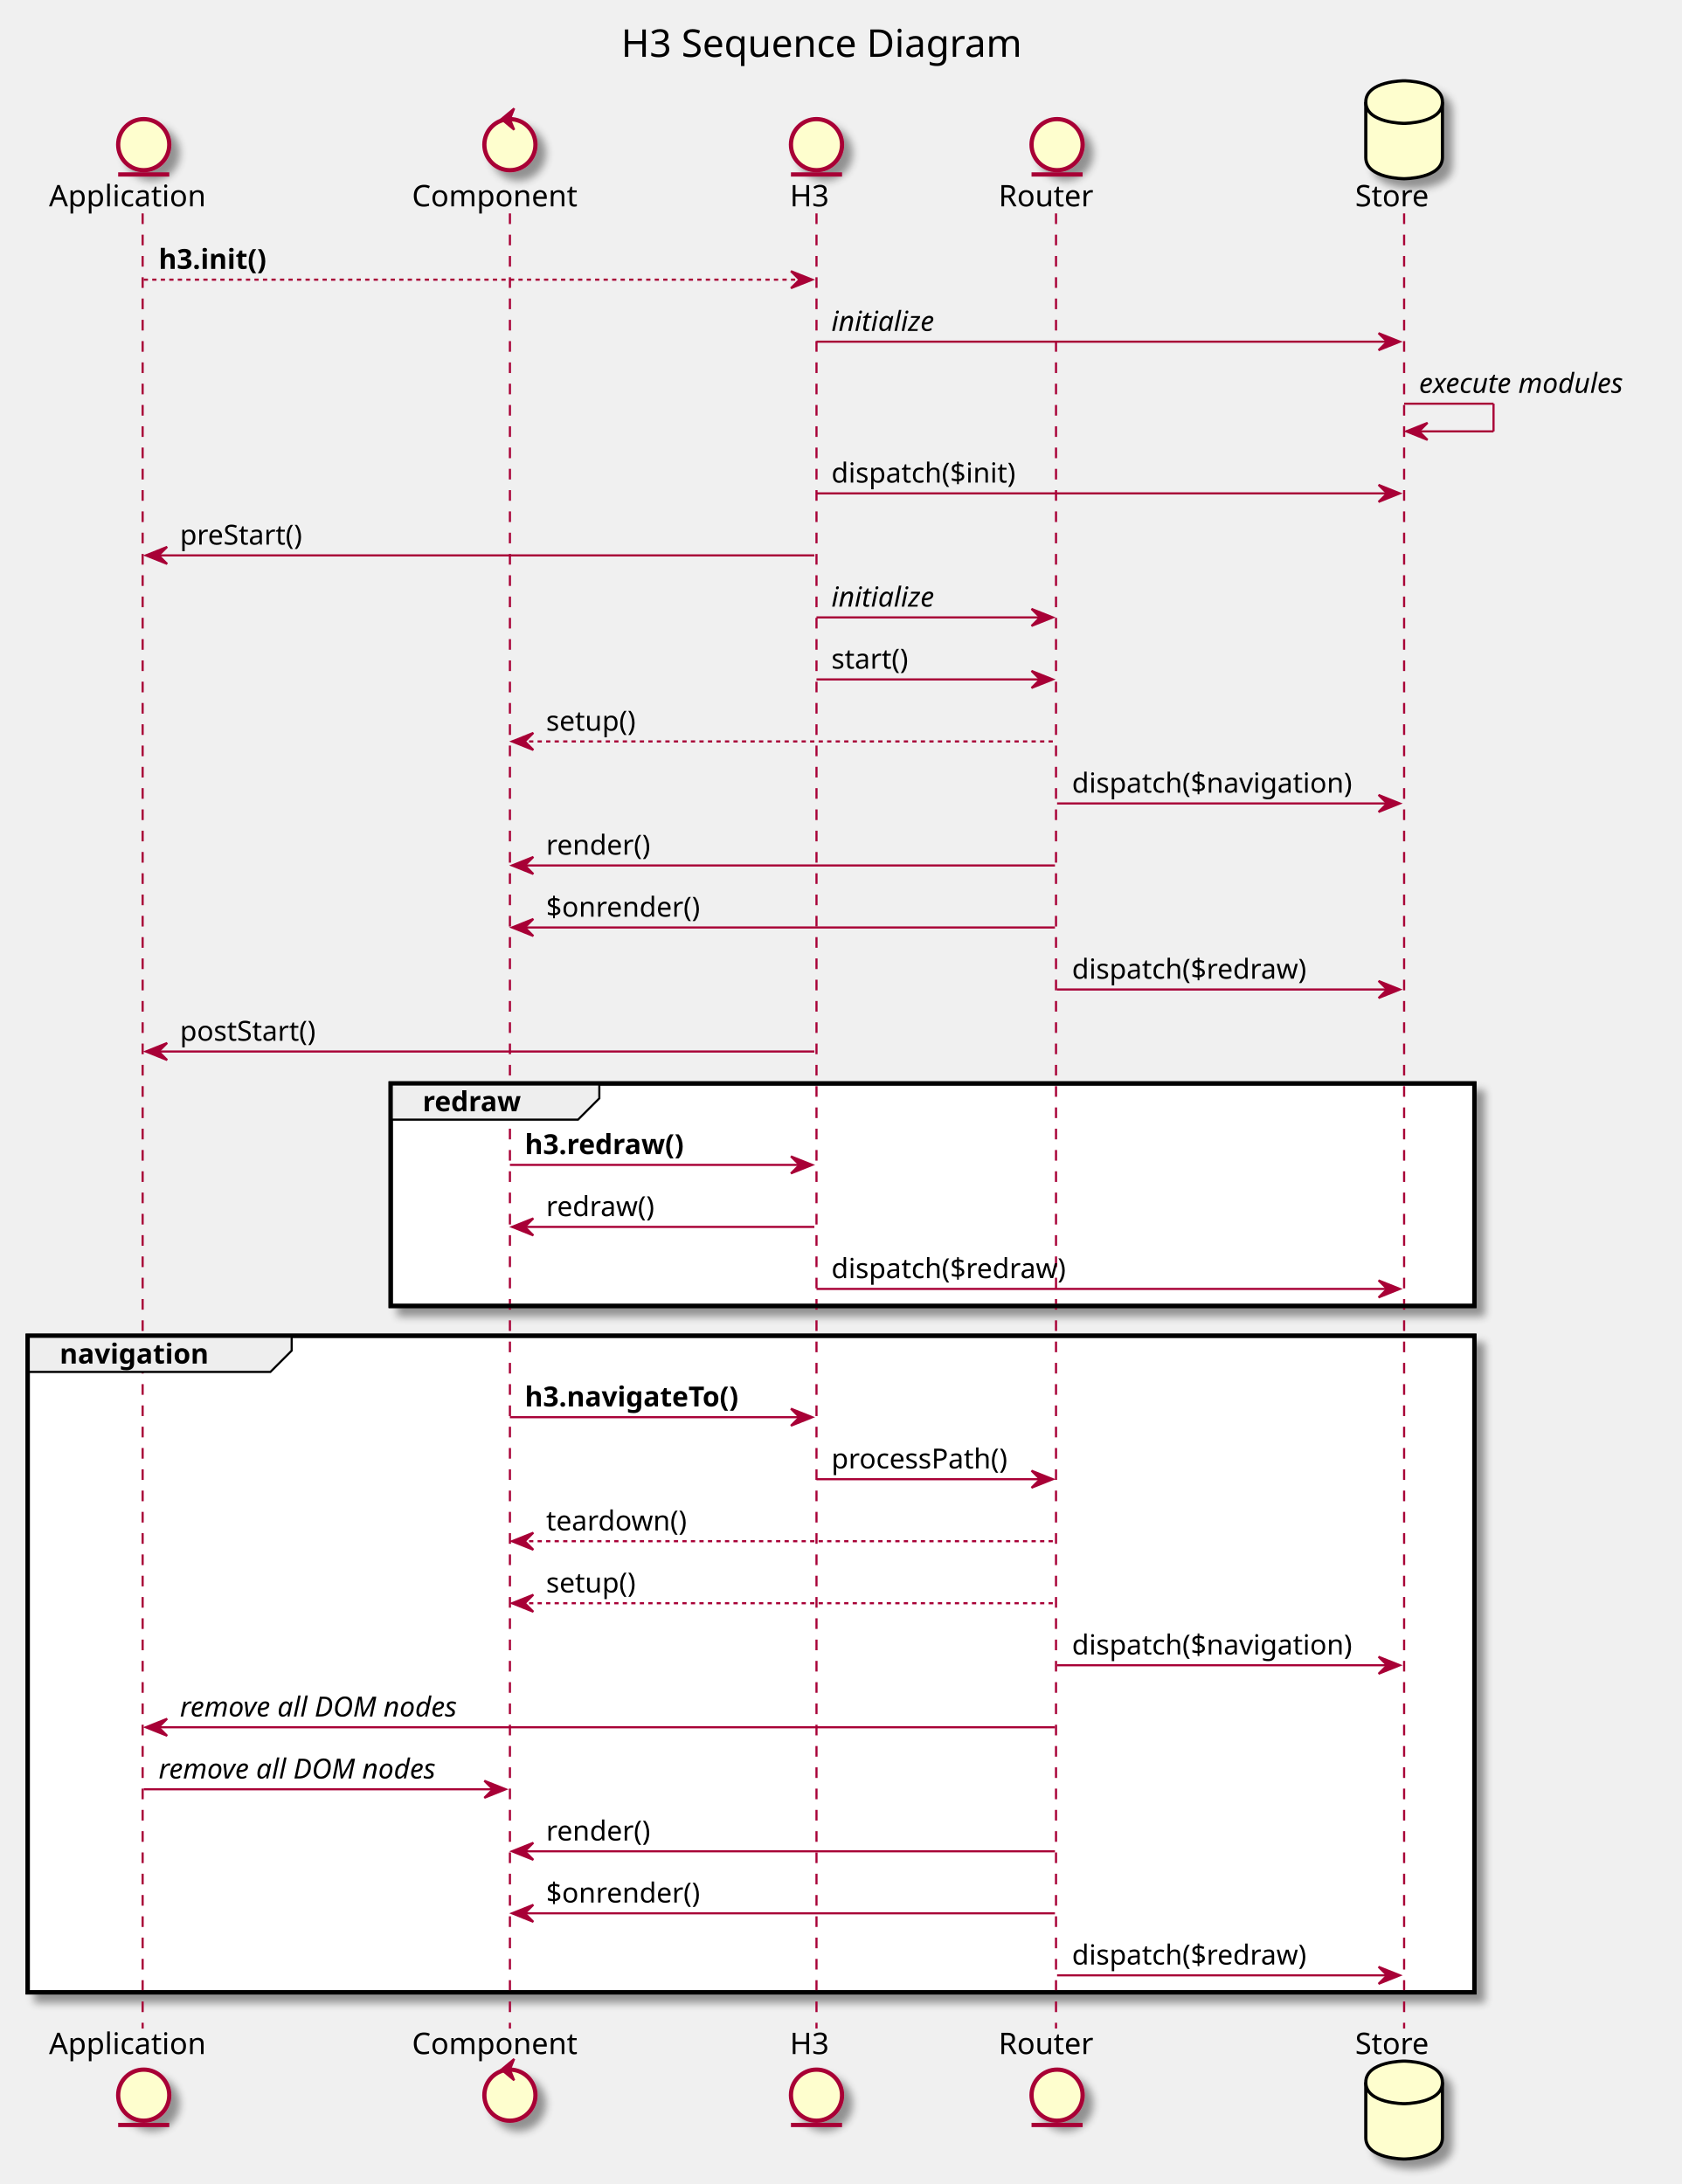
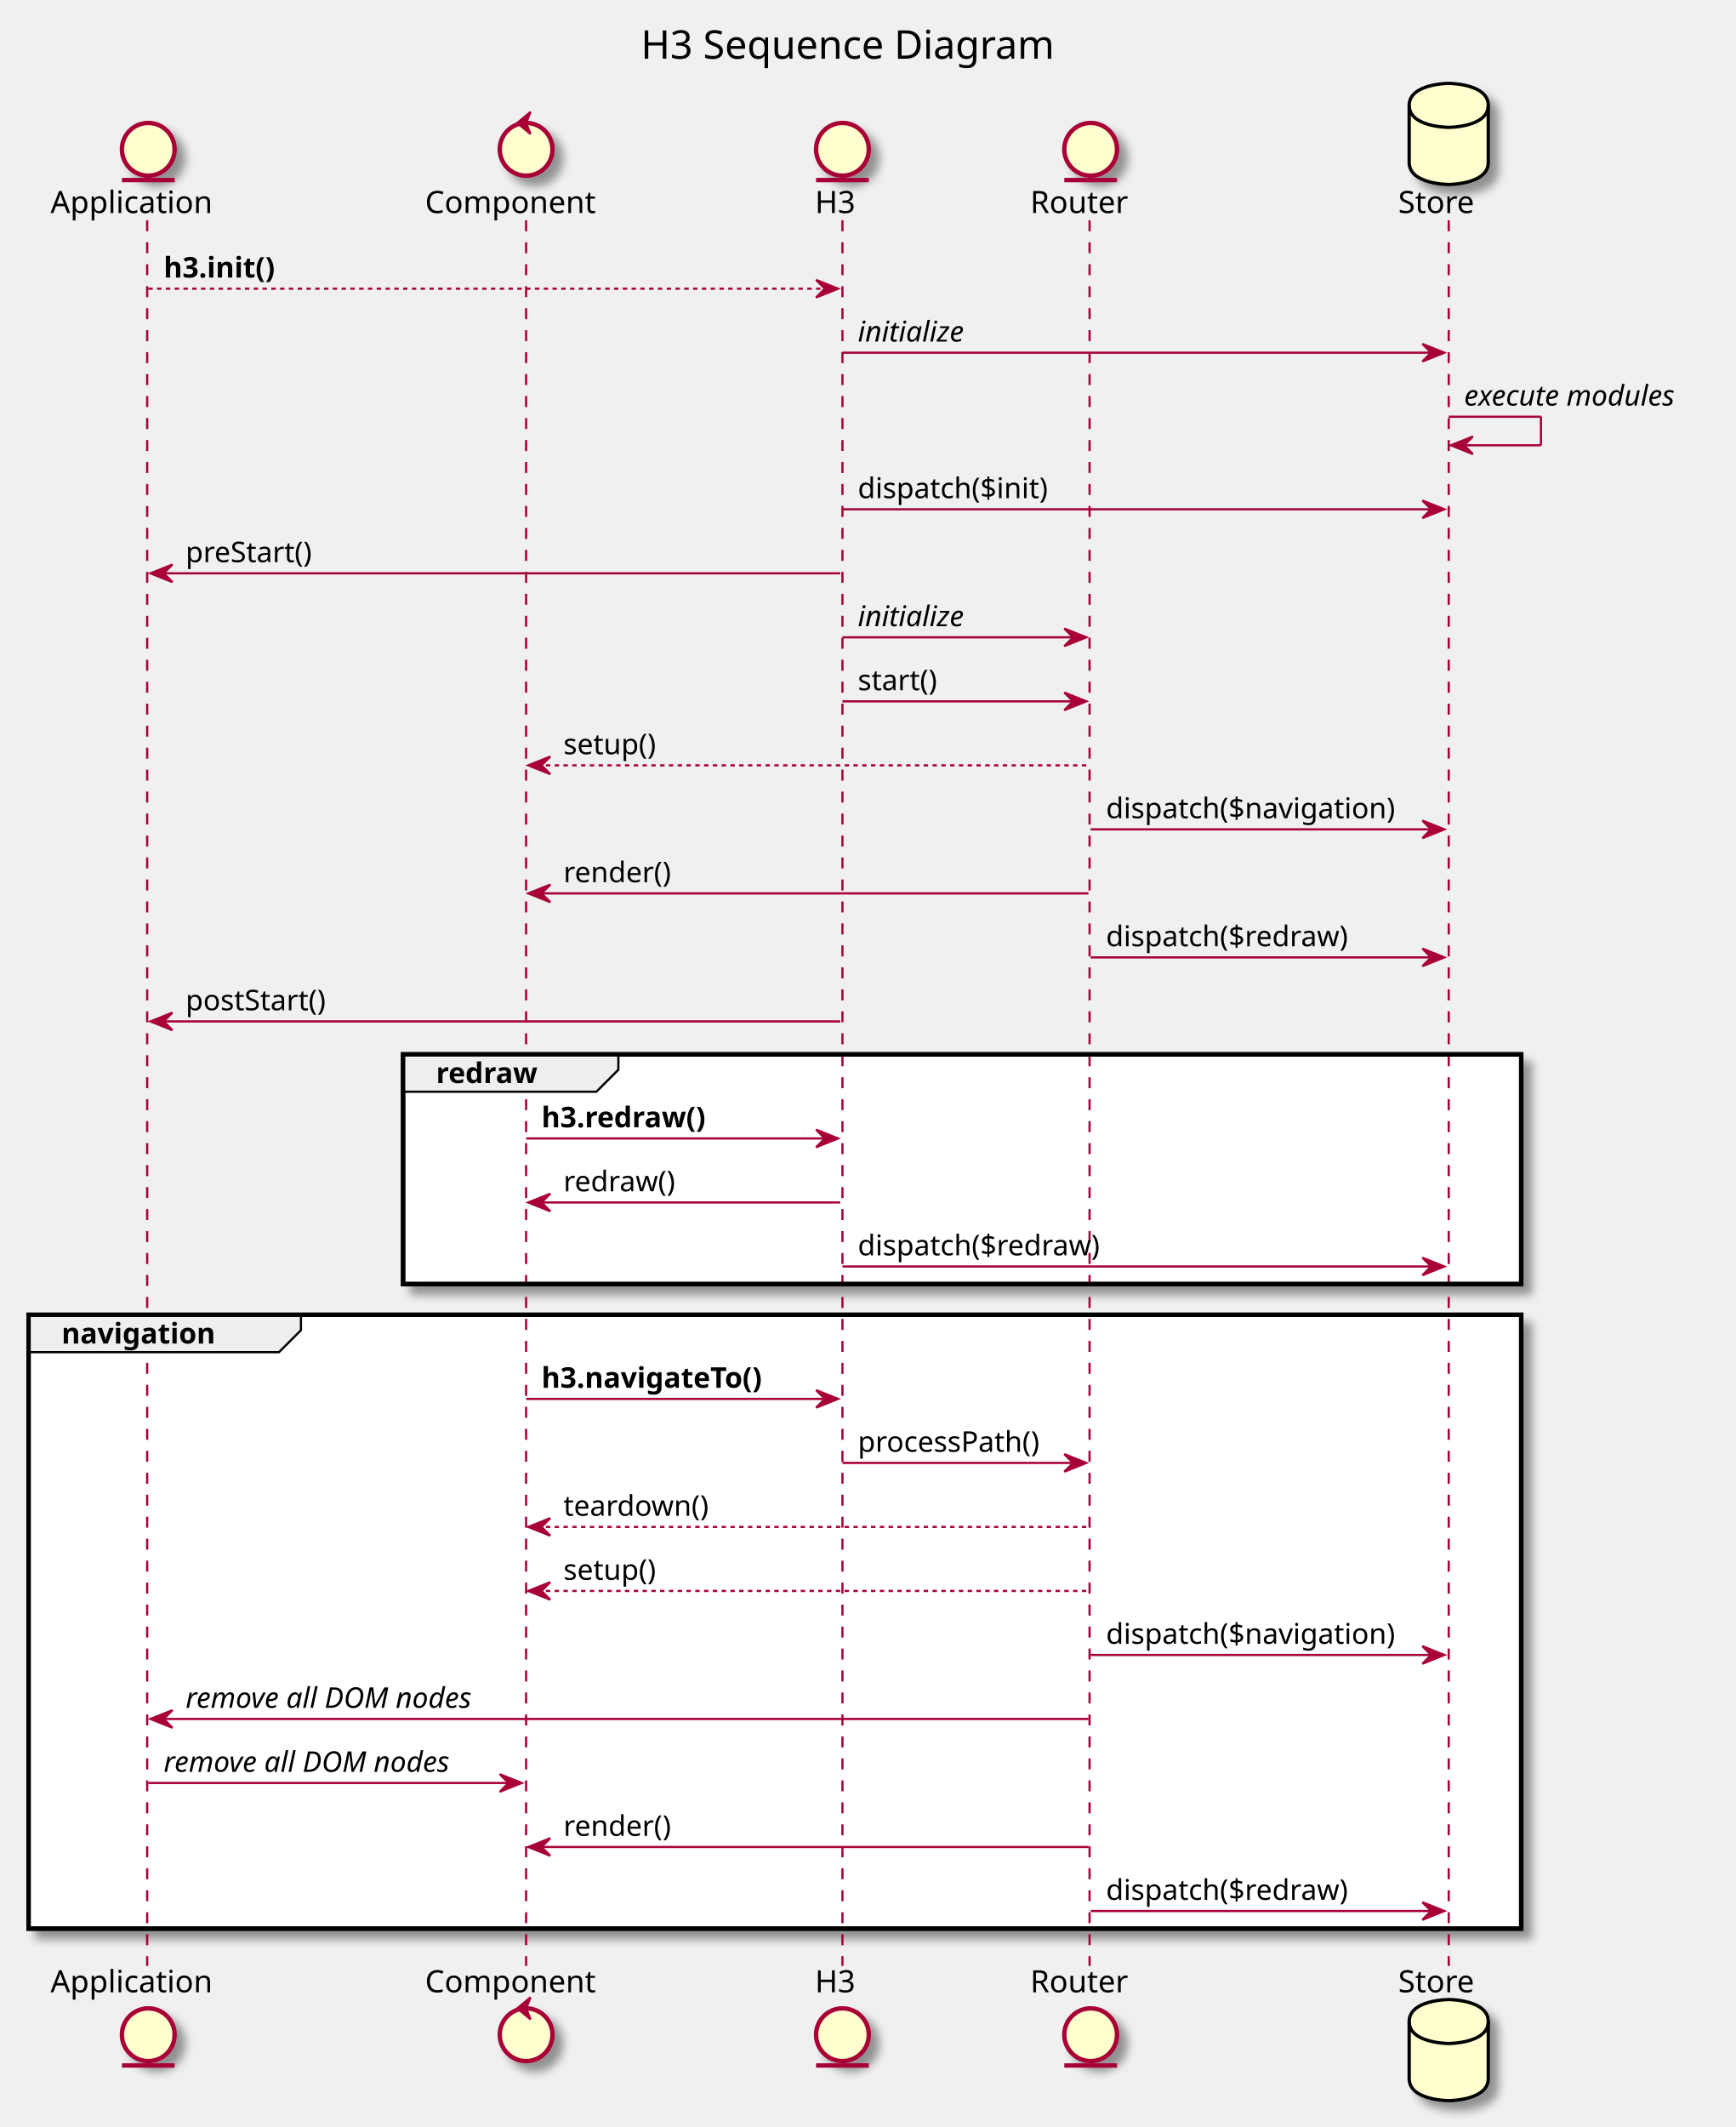
- <svg xmlns="http://www.w3.org/2000/svg" contentScriptType="application/ecmascript" contentStyleType="text/css" height="1026px" preserveAspectRatio="none" style="width:790px;height:1026px;" version="1.1" viewBox="0 0 790 1026" width="790px" zoomAndPan="magnify">
+ <svg xmlns="http://www.w3.org/2000/svg" contentScriptType="application/ecmascript" contentStyleType="text/css" height="968px" preserveAspectRatio="none" style="width:790px;height:968px;" version="1.1" viewBox="0 0 790 968" width="790px" zoomAndPan="magnify">
  <defs>
-     <filter height="300%" id="fue3489sh1fap" width="300%" x="-1" y="-1">
+     <filter height="300%" id="fo3lyn3eej96z" width="300%" x="-1" y="-1">
      <feGaussianBlur result="blurOut" stdDeviation="2.0" />
      <feColorMatrix in="blurOut" result="blurOut2" type="matrix" values="0 0 0 0 0 0 0 0 0 0 0 0 0 0 0 0 0 0 .4 0" />
      <feOffset dx="4.0" dy="4.0" in="blurOut2" result="blurOut3" />
      <feBlend in="SourceGraphic" in2="blurOut3" mode="normal" />
    </filter>
  </defs>
  <g>
    <text fill="#000000" font-family="sans-serif" font-size="18" lengthAdjust="spacingAndGlyphs" textLength="205" x="291.75" y="26.708">H3 Sequence Diagram</text>
-     <rect fill="#FFFFFF" filter="url(#fue3489sh1fap)" height="104.531" style="stroke: #000000; stroke-width: 2.0;" width="509" x="183.5" y="508.977" />
-     <rect fill="#FFFFFF" filter="url(#fue3489sh1fap)" height="308.461" style="stroke: #000000; stroke-width: 2.0;" width="679.5" x="13" y="627.508" />
-     <line style="stroke: #A80036; stroke-width: 1.0; stroke-dasharray: 5.0,5.0;" x1="67" x2="67" y1="100.25" y2="952.969" />
-     <line style="stroke: #A80036; stroke-width: 1.0; stroke-dasharray: 5.0,5.0;" x1="239.5" x2="239.5" y1="100.25" y2="952.969" />
-     <line style="stroke: #A80036; stroke-width: 1.0; stroke-dasharray: 5.0,5.0;" x1="383.5" x2="383.5" y1="100.25" y2="952.969" />
-     <line style="stroke: #A80036; stroke-width: 1.0; stroke-dasharray: 5.0,5.0;" x1="496" x2="496" y1="100.25" y2="952.969" />
-     <line style="stroke: #A80036; stroke-width: 1.0; stroke-dasharray: 5.0,5.0;" x1="659.5" x2="659.5" y1="100.25" y2="952.969" />
+     <rect fill="#FFFFFF" filter="url(#fo3lyn3eej96z)" height="104.531" style="stroke: #000000; stroke-width: 2.0;" width="509" x="183.5" y="479.844" />
+     <rect fill="#FFFFFF" filter="url(#fo3lyn3eej96z)" height="279.328" style="stroke: #000000; stroke-width: 2.0;" width="679.5" x="13" y="598.375" />
+     <line style="stroke: #A80036; stroke-width: 1.0; stroke-dasharray: 5.0,5.0;" x1="67" x2="67" y1="100.25" y2="894.703" />
+     <line style="stroke: #A80036; stroke-width: 1.0; stroke-dasharray: 5.0,5.0;" x1="239.5" x2="239.5" y1="100.25" y2="894.703" />
+     <line style="stroke: #A80036; stroke-width: 1.0; stroke-dasharray: 5.0,5.0;" x1="383.5" x2="383.5" y1="100.25" y2="894.703" />
+     <line style="stroke: #A80036; stroke-width: 1.0; stroke-dasharray: 5.0,5.0;" x1="496" x2="496" y1="100.25" y2="894.703" />
+     <line style="stroke: #A80036; stroke-width: 1.0; stroke-dasharray: 5.0,5.0;" x1="659.5" x2="659.5" y1="100.25" y2="894.703" />
    <text fill="#000000" font-family="sans-serif" font-size="14" lengthAdjust="spacingAndGlyphs" textLength="83" x="23" y="96.948">Application</text>
-     <ellipse cx="67.5" cy="67.953" fill="#FEFECE" filter="url(#fue3489sh1fap)" rx="12" ry="12" style="stroke: #A80036; stroke-width: 2.0;" />
+     <ellipse cx="67.5" cy="67.953" fill="#FEFECE" filter="url(#fo3lyn3eej96z)" rx="12" ry="12" style="stroke: #A80036; stroke-width: 2.0;" />
    <line style="stroke: #A80036; stroke-width: 2.0;" x1="55.5" x2="79.5" y1="81.953" y2="81.953" />
-     <text fill="#000000" font-family="sans-serif" font-size="14" lengthAdjust="spacingAndGlyphs" textLength="83" x="23" y="964.964">Application</text>
-     <ellipse cx="67.5" cy="984.266" fill="#FEFECE" filter="url(#fue3489sh1fap)" rx="12" ry="12" style="stroke: #A80036; stroke-width: 2.0;" />
-     <line style="stroke: #A80036; stroke-width: 2.0;" x1="55.5" x2="79.5" y1="998.266" y2="998.266" />
+     <text fill="#000000" font-family="sans-serif" font-size="14" lengthAdjust="spacingAndGlyphs" textLength="83" x="23" y="906.698">Application</text>
+     <ellipse cx="67.5" cy="926" fill="#FEFECE" filter="url(#fo3lyn3eej96z)" rx="12" ry="12" style="stroke: #A80036; stroke-width: 2.0;" />
+     <line style="stroke: #A80036; stroke-width: 2.0;" x1="55.5" x2="79.5" y1="940" y2="940" />
    <text fill="#000000" font-family="sans-serif" font-size="14" lengthAdjust="spacingAndGlyphs" textLength="86" x="193.5" y="96.948">Component</text>
-     <ellipse cx="239.5" cy="67.953" fill="#FEFECE" filter="url(#fue3489sh1fap)" rx="12" ry="12" style="stroke: #A80036; stroke-width: 2.0;" />
+     <ellipse cx="239.5" cy="67.953" fill="#FEFECE" filter="url(#fo3lyn3eej96z)" rx="12" ry="12" style="stroke: #A80036; stroke-width: 2.0;" />
    <polygon fill="#A80036" points="235.5,55.953,241.5,50.953,239.5,55.953,241.5,60.953,235.5,55.953" style="stroke: #A80036; stroke-width: 1.0;" />
-     <text fill="#000000" font-family="sans-serif" font-size="14" lengthAdjust="spacingAndGlyphs" textLength="86" x="193.5" y="964.964">Component</text>
-     <ellipse cx="239.5" cy="984.266" fill="#FEFECE" filter="url(#fue3489sh1fap)" rx="12" ry="12" style="stroke: #A80036; stroke-width: 2.0;" />
-     <polygon fill="#A80036" points="235.5,972.266,241.5,967.266,239.5,972.266,241.5,977.266,235.5,972.266" style="stroke: #A80036; stroke-width: 1.0;" />
+     <text fill="#000000" font-family="sans-serif" font-size="14" lengthAdjust="spacingAndGlyphs" textLength="86" x="193.5" y="906.698">Component</text>
+     <ellipse cx="239.5" cy="926" fill="#FEFECE" filter="url(#fo3lyn3eej96z)" rx="12" ry="12" style="stroke: #A80036; stroke-width: 2.0;" />
+     <polygon fill="#A80036" points="235.5,914,241.5,909,239.5,914,241.5,919,235.5,914" style="stroke: #A80036; stroke-width: 1.0;" />
    <text fill="#000000" font-family="sans-serif" font-size="14" lengthAdjust="spacingAndGlyphs" textLength="19" x="371" y="96.948">H3</text>
-     <ellipse cx="383.5" cy="67.953" fill="#FEFECE" filter="url(#fue3489sh1fap)" rx="12" ry="12" style="stroke: #A80036; stroke-width: 2.0;" />
+     <ellipse cx="383.5" cy="67.953" fill="#FEFECE" filter="url(#fo3lyn3eej96z)" rx="12" ry="12" style="stroke: #A80036; stroke-width: 2.0;" />
    <line style="stroke: #A80036; stroke-width: 2.0;" x1="371.5" x2="395.5" y1="81.953" y2="81.953" />
-     <text fill="#000000" font-family="sans-serif" font-size="14" lengthAdjust="spacingAndGlyphs" textLength="19" x="371" y="964.964">H3</text>
-     <ellipse cx="383.5" cy="984.266" fill="#FEFECE" filter="url(#fue3489sh1fap)" rx="12" ry="12" style="stroke: #A80036; stroke-width: 2.0;" />
-     <line style="stroke: #A80036; stroke-width: 2.0;" x1="371.5" x2="395.5" y1="998.266" y2="998.266" />
+     <text fill="#000000" font-family="sans-serif" font-size="14" lengthAdjust="spacingAndGlyphs" textLength="19" x="371" y="906.698">H3</text>
+     <ellipse cx="383.5" cy="926" fill="#FEFECE" filter="url(#fo3lyn3eej96z)" rx="12" ry="12" style="stroke: #A80036; stroke-width: 2.0;" />
+     <line style="stroke: #A80036; stroke-width: 2.0;" x1="371.5" x2="395.5" y1="940" y2="940" />
    <text fill="#000000" font-family="sans-serif" font-size="14" lengthAdjust="spacingAndGlyphs" textLength="49" x="469" y="96.948">Router</text>
-     <ellipse cx="496.5" cy="67.953" fill="#FEFECE" filter="url(#fue3489sh1fap)" rx="12" ry="12" style="stroke: #A80036; stroke-width: 2.0;" />
+     <ellipse cx="496.5" cy="67.953" fill="#FEFECE" filter="url(#fo3lyn3eej96z)" rx="12" ry="12" style="stroke: #A80036; stroke-width: 2.0;" />
    <line style="stroke: #A80036; stroke-width: 2.0;" x1="484.5" x2="508.5" y1="81.953" y2="81.953" />
-     <text fill="#000000" font-family="sans-serif" font-size="14" lengthAdjust="spacingAndGlyphs" textLength="49" x="469" y="964.964">Router</text>
-     <ellipse cx="496.5" cy="984.266" fill="#FEFECE" filter="url(#fue3489sh1fap)" rx="12" ry="12" style="stroke: #A80036; stroke-width: 2.0;" />
-     <line style="stroke: #A80036; stroke-width: 2.0;" x1="484.5" x2="508.5" y1="998.266" y2="998.266" />
+     <text fill="#000000" font-family="sans-serif" font-size="14" lengthAdjust="spacingAndGlyphs" textLength="49" x="469" y="906.698">Router</text>
+     <ellipse cx="496.5" cy="926" fill="#FEFECE" filter="url(#fo3lyn3eej96z)" rx="12" ry="12" style="stroke: #A80036; stroke-width: 2.0;" />
+     <line style="stroke: #A80036; stroke-width: 2.0;" x1="484.5" x2="508.5" y1="940" y2="940" />
    <text fill="#000000" font-family="sans-serif" font-size="14" lengthAdjust="spacingAndGlyphs" textLength="40" x="636.5" y="96.948">Store</text>
-     <path d="M641.5,47.953 C641.5,37.953 659.5,37.953 659.5,37.953 C659.5,37.953 677.5,37.953 677.5,47.953 L677.5,73.953 C677.5,83.953 659.5,83.953 659.5,83.953 C659.5,83.953 641.5,83.953 641.5,73.953 L641.5,47.953 " fill="#FEFECE" filter="url(#fue3489sh1fap)" style="stroke: #000000; stroke-width: 1.5;" />
+     <path d="M641.5,47.953 C641.5,37.953 659.5,37.953 659.5,37.953 C659.5,37.953 677.5,37.953 677.5,47.953 L677.5,73.953 C677.5,83.953 659.5,83.953 659.5,83.953 C659.5,83.953 641.5,83.953 641.5,73.953 L641.5,47.953 " fill="#FEFECE" filter="url(#fo3lyn3eej96z)" style="stroke: #000000; stroke-width: 1.5;" />
    <path d="M641.5,47.953 C641.5,57.953 659.5,57.953 659.5,57.953 C659.5,57.953 677.5,57.953 677.5,47.953 " fill="none" style="stroke: #000000; stroke-width: 1.5;" />
-     <text fill="#000000" font-family="sans-serif" font-size="14" lengthAdjust="spacingAndGlyphs" textLength="40" x="636.5" y="964.964">Store</text>
-     <path d="M641.5,978.266 C641.5,968.266 659.5,968.266 659.5,968.266 C659.5,968.266 677.5,968.266 677.5,978.266 L677.5,1004.266 C677.5,1014.266 659.5,1014.266 659.5,1014.266 C659.5,1014.266 641.5,1014.266 641.5,1004.266 L641.5,978.266 " fill="#FEFECE" filter="url(#fue3489sh1fap)" style="stroke: #000000; stroke-width: 1.5;" />
-     <path d="M641.5,978.266 C641.5,988.266 659.5,988.266 659.5,988.266 C659.5,988.266 677.5,988.266 677.5,978.266 " fill="none" style="stroke: #000000; stroke-width: 1.5;" />
+     <text fill="#000000" font-family="sans-serif" font-size="14" lengthAdjust="spacingAndGlyphs" textLength="40" x="636.5" y="906.698">Store</text>
+     <path d="M641.5,920 C641.5,910 659.5,910 659.5,910 C659.5,910 677.5,910 677.5,920 L677.5,946 C677.5,956 659.5,956 659.5,956 C659.5,956 641.5,956 641.5,946 L641.5,920 " fill="#FEFECE" filter="url(#fo3lyn3eej96z)" style="stroke: #000000; stroke-width: 1.5;" />
+     <path d="M641.5,920 C641.5,930 659.5,930 659.5,930 C659.5,930 677.5,930 677.5,920 " fill="none" style="stroke: #000000; stroke-width: 1.5;" />
    <polygon fill="#A80036" points="371.5,127.383,381.5,131.383,371.5,135.383,375.5,131.383" style="stroke: #A80036; stroke-width: 1.0;" />
    <line style="stroke: #A80036; stroke-width: 1.0; stroke-dasharray: 2.0,2.0;" x1="67.5" x2="377.5" y1="131.383" y2="131.383" />
    <text fill="#000000" font-family="sans-serif" font-size="13" font-weight="bold" lengthAdjust="spacingAndGlyphs" textLength="59" x="74.5" y="126.317">h3.init()</text>
    <polygon fill="#A80036" points="647.5,156.516,657.5,160.516,647.5,164.516,651.5,160.516" style="stroke: #A80036; stroke-width: 1.0;" />
    <line style="stroke: #A80036; stroke-width: 1.0;" x1="383.5" x2="653.5" y1="160.516" y2="160.516" />
    <text fill="#000000" font-family="sans-serif" font-size="13" font-style="italic" lengthAdjust="spacingAndGlyphs" textLength="56" x="390.5" y="155.45">initialize</text>
    <line style="stroke: #A80036; stroke-width: 1.0;" x1="659.5" x2="701.5" y1="189.648" y2="189.648" />
    <line style="stroke: #A80036; stroke-width: 1.0;" x1="701.5" x2="701.5" y1="189.648" y2="202.648" />
    <line style="stroke: #A80036; stroke-width: 1.0;" x1="660.5" x2="701.5" y1="202.648" y2="202.648" />
    <polygon fill="#A80036" points="670.5,198.648,660.5,202.648,670.5,206.648,666.5,202.648" style="stroke: #A80036; stroke-width: 1.0;" />
    <text fill="#000000" font-family="sans-serif" font-size="13" font-style="italic" lengthAdjust="spacingAndGlyphs" textLength="112" x="666.5" y="184.583">execute modules</text>
    <polygon fill="#A80036" points="647.5,227.781,657.5,231.781,647.5,235.781,651.5,231.781" style="stroke: #A80036; stroke-width: 1.0;" />
    <line style="stroke: #A80036; stroke-width: 1.0;" x1="383.5" x2="653.5" y1="231.781" y2="231.781" />
    <text fill="#000000" font-family="sans-serif" font-size="13" lengthAdjust="spacingAndGlyphs" textLength="91" x="390.5" y="226.715">dispatch($init)</text>
    <polygon fill="#A80036" points="78.5,256.914,68.5,260.914,78.5,264.914,74.5,260.914" style="stroke: #A80036; stroke-width: 1.0;" />
    <line style="stroke: #A80036; stroke-width: 1.0;" x1="72.5" x2="382.5" y1="260.914" y2="260.914" />
    <text fill="#000000" font-family="sans-serif" font-size="13" lengthAdjust="spacingAndGlyphs" textLength="62" x="84.5" y="255.848">preStart()</text>
    <polygon fill="#A80036" points="484.5,286.047,494.5,290.047,484.5,294.047,488.5,290.047" style="stroke: #A80036; stroke-width: 1.0;" />
    <line style="stroke: #A80036; stroke-width: 1.0;" x1="383.5" x2="490.5" y1="290.047" y2="290.047" />
    <text fill="#000000" font-family="sans-serif" font-size="13" font-style="italic" lengthAdjust="spacingAndGlyphs" textLength="56" x="390.5" y="284.981">initialize</text>
    <polygon fill="#A80036" points="484.5,315.18,494.5,319.18,484.5,323.18,488.5,319.18" style="stroke: #A80036; stroke-width: 1.0;" />
    <line style="stroke: #A80036; stroke-width: 1.0;" x1="383.5" x2="490.5" y1="319.18" y2="319.18" />
    <text fill="#000000" font-family="sans-serif" font-size="13" lengthAdjust="spacingAndGlyphs" textLength="40" x="390.5" y="314.114">start()</text>
    <polygon fill="#A80036" points="250.5,344.312,240.5,348.312,250.5,352.312,246.5,348.312" style="stroke: #A80036; stroke-width: 1.0;" />
    <line style="stroke: #A80036; stroke-width: 1.0; stroke-dasharray: 2.0,2.0;" x1="244.5" x2="495.5" y1="348.312" y2="348.312" />
    <text fill="#000000" font-family="sans-serif" font-size="13" lengthAdjust="spacingAndGlyphs" textLength="46" x="256.5" y="343.247">setup()</text>
    <polygon fill="#A80036" points="647.5,373.445,657.5,377.445,647.5,381.445,651.5,377.445" style="stroke: #A80036; stroke-width: 1.0;" />
    <line style="stroke: #A80036; stroke-width: 1.0;" x1="496.5" x2="653.5" y1="377.445" y2="377.445" />
    <text fill="#000000" font-family="sans-serif" font-size="13" lengthAdjust="spacingAndGlyphs" textLength="139" x="503.5" y="372.379">dispatch($navigation)</text>
    <polygon fill="#A80036" points="250.5,402.578,240.5,406.578,250.5,410.578,246.5,406.578" style="stroke: #A80036; stroke-width: 1.0;" />
    <line style="stroke: #A80036; stroke-width: 1.0;" x1="244.5" x2="495.5" y1="406.578" y2="406.578" />
    <text fill="#000000" font-family="sans-serif" font-size="13" lengthAdjust="spacingAndGlyphs" textLength="52" x="256.5" y="401.512">render()</text>
-     <polygon fill="#A80036" points="250.5,431.711,240.5,435.711,250.5,439.711,246.5,435.711" style="stroke: #A80036; stroke-width: 1.0;" />
-     <line style="stroke: #A80036; stroke-width: 1.0;" x1="244.5" x2="495.5" y1="435.711" y2="435.711" />
-     <text fill="#000000" font-family="sans-serif" font-size="13" lengthAdjust="spacingAndGlyphs" textLength="76" x="256.5" y="430.645">$onrender()</text>
-     <polygon fill="#A80036" points="647.5,460.844,657.5,464.844,647.5,468.844,651.5,464.844" style="stroke: #A80036; stroke-width: 1.0;" />
-     <line style="stroke: #A80036; stroke-width: 1.0;" x1="496.5" x2="653.5" y1="464.844" y2="464.844" />
-     <text fill="#000000" font-family="sans-serif" font-size="13" lengthAdjust="spacingAndGlyphs" textLength="117" x="503.5" y="459.778">dispatch($redraw)</text>
-     <polygon fill="#A80036" points="78.5,489.977,68.5,493.977,78.5,497.977,74.5,493.977" style="stroke: #A80036; stroke-width: 1.0;" />
-     <line style="stroke: #A80036; stroke-width: 1.0;" x1="72.5" x2="382.5" y1="493.977" y2="493.977" />
-     <text fill="#000000" font-family="sans-serif" font-size="13" lengthAdjust="spacingAndGlyphs" textLength="69" x="84.5" y="488.911">postStart()</text>
-     <path d="M183.5,508.977 L281.5,508.977 L281.5,515.977 L271.5,525.977 L183.5,525.977 L183.5,508.977 " fill="#EEEEEE" style="stroke: #000000; stroke-width: 1.0;" />
-     <rect fill="none" height="104.531" style="stroke: #000000; stroke-width: 2.0;" width="509" x="183.5" y="508.977" />
-     <text fill="#000000" font-family="sans-serif" font-size="13" font-weight="bold" lengthAdjust="spacingAndGlyphs" textLength="53" x="198.5" y="522.043">redraw</text>
-     <polygon fill="#A80036" points="371.5,543.242,381.5,547.242,371.5,551.242,375.5,547.242" style="stroke: #A80036; stroke-width: 1.0;" />
-     <line style="stroke: #A80036; stroke-width: 1.0;" x1="239.5" x2="377.5" y1="547.242" y2="547.242" />
-     <text fill="#000000" font-family="sans-serif" font-size="13" font-weight="bold" lengthAdjust="spacingAndGlyphs" textLength="87" x="246.5" y="542.176">h3.redraw()</text>
-     <polygon fill="#A80036" points="250.5,572.375,240.5,576.375,250.5,580.375,246.5,576.375" style="stroke: #A80036; stroke-width: 1.0;" />
-     <line style="stroke: #A80036; stroke-width: 1.0;" x1="244.5" x2="382.5" y1="576.375" y2="576.375" />
-     <text fill="#000000" font-family="sans-serif" font-size="13" lengthAdjust="spacingAndGlyphs" textLength="55" x="256.5" y="571.309">redraw()</text>
-     <polygon fill="#A80036" points="647.5,601.508,657.5,605.508,647.5,609.508,651.5,605.508" style="stroke: #A80036; stroke-width: 1.0;" />
-     <line style="stroke: #A80036; stroke-width: 1.0;" x1="383.5" x2="653.5" y1="605.508" y2="605.508" />
-     <text fill="#000000" font-family="sans-serif" font-size="13" lengthAdjust="spacingAndGlyphs" textLength="117" x="390.5" y="600.442">dispatch($redraw)</text>
-     <path d="M13,627.508 L137,627.508 L137,634.508 L127,644.508 L13,644.508 L13,627.508 " fill="#EEEEEE" style="stroke: #000000; stroke-width: 1.0;" />
-     <rect fill="none" height="308.461" style="stroke: #000000; stroke-width: 2.0;" width="679.5" x="13" y="627.508" />
-     <text fill="#000000" font-family="sans-serif" font-size="13" font-weight="bold" lengthAdjust="spacingAndGlyphs" textLength="79" x="28" y="640.575">navigation</text>
-     <polygon fill="#A80036" points="371.5,661.773,381.5,665.773,371.5,669.773,375.5,665.773" style="stroke: #A80036; stroke-width: 1.0;" />
-     <line style="stroke: #A80036; stroke-width: 1.0;" x1="239.5" x2="377.5" y1="665.773" y2="665.773" />
-     <text fill="#000000" font-family="sans-serif" font-size="13" font-weight="bold" lengthAdjust="spacingAndGlyphs" textLength="120" x="246.5" y="660.707">h3.navigateTo()</text>
-     <polygon fill="#A80036" points="484.5,690.906,494.5,694.906,484.5,698.906,488.5,694.906" style="stroke: #A80036; stroke-width: 1.0;" />
-     <line style="stroke: #A80036; stroke-width: 1.0;" x1="383.5" x2="490.5" y1="694.906" y2="694.906" />
-     <text fill="#000000" font-family="sans-serif" font-size="13" lengthAdjust="spacingAndGlyphs" textLength="89" x="390.5" y="689.84">processPath()</text>
+     <polygon fill="#A80036" points="647.5,431.711,657.5,435.711,647.5,439.711,651.5,435.711" style="stroke: #A80036; stroke-width: 1.0;" />
+     <line style="stroke: #A80036; stroke-width: 1.0;" x1="496.5" x2="653.5" y1="435.711" y2="435.711" />
+     <text fill="#000000" font-family="sans-serif" font-size="13" lengthAdjust="spacingAndGlyphs" textLength="117" x="503.5" y="430.645">dispatch($redraw)</text>
+     <polygon fill="#A80036" points="78.5,460.844,68.5,464.844,78.5,468.844,74.5,464.844" style="stroke: #A80036; stroke-width: 1.0;" />
+     <line style="stroke: #A80036; stroke-width: 1.0;" x1="72.5" x2="382.5" y1="464.844" y2="464.844" />
+     <text fill="#000000" font-family="sans-serif" font-size="13" lengthAdjust="spacingAndGlyphs" textLength="69" x="84.5" y="459.778">postStart()</text>
+     <path d="M183.5,479.844 L281.5,479.844 L281.5,486.844 L271.5,496.844 L183.5,496.844 L183.5,479.844 " fill="#EEEEEE" style="stroke: #000000; stroke-width: 1.0;" />
+     <rect fill="none" height="104.531" style="stroke: #000000; stroke-width: 2.0;" width="509" x="183.5" y="479.844" />
+     <text fill="#000000" font-family="sans-serif" font-size="13" font-weight="bold" lengthAdjust="spacingAndGlyphs" textLength="53" x="198.5" y="492.911">redraw</text>
+     <polygon fill="#A80036" points="371.5,514.109,381.5,518.109,371.5,522.109,375.5,518.109" style="stroke: #A80036; stroke-width: 1.0;" />
+     <line style="stroke: #A80036; stroke-width: 1.0;" x1="239.5" x2="377.5" y1="518.109" y2="518.109" />
+     <text fill="#000000" font-family="sans-serif" font-size="13" font-weight="bold" lengthAdjust="spacingAndGlyphs" textLength="87" x="246.5" y="513.043">h3.redraw()</text>
+     <polygon fill="#A80036" points="250.5,543.242,240.5,547.242,250.5,551.242,246.5,547.242" style="stroke: #A80036; stroke-width: 1.0;" />
+     <line style="stroke: #A80036; stroke-width: 1.0;" x1="244.5" x2="382.5" y1="547.242" y2="547.242" />
+     <text fill="#000000" font-family="sans-serif" font-size="13" lengthAdjust="spacingAndGlyphs" textLength="55" x="256.5" y="542.176">redraw()</text>
+     <polygon fill="#A80036" points="647.5,572.375,657.5,576.375,647.5,580.375,651.5,576.375" style="stroke: #A80036; stroke-width: 1.0;" />
+     <line style="stroke: #A80036; stroke-width: 1.0;" x1="383.5" x2="653.5" y1="576.375" y2="576.375" />
+     <text fill="#000000" font-family="sans-serif" font-size="13" lengthAdjust="spacingAndGlyphs" textLength="117" x="390.5" y="571.309">dispatch($redraw)</text>
+     <path d="M13,598.375 L137,598.375 L137,605.375 L127,615.375 L13,615.375 L13,598.375 " fill="#EEEEEE" style="stroke: #000000; stroke-width: 1.0;" />
+     <rect fill="none" height="279.328" style="stroke: #000000; stroke-width: 2.0;" width="679.5" x="13" y="598.375" />
+     <text fill="#000000" font-family="sans-serif" font-size="13" font-weight="bold" lengthAdjust="spacingAndGlyphs" textLength="79" x="28" y="611.442">navigation</text>
+     <polygon fill="#A80036" points="371.5,632.641,381.5,636.641,371.5,640.641,375.5,636.641" style="stroke: #A80036; stroke-width: 1.0;" />
+     <line style="stroke: #A80036; stroke-width: 1.0;" x1="239.5" x2="377.5" y1="636.641" y2="636.641" />
+     <text fill="#000000" font-family="sans-serif" font-size="13" font-weight="bold" lengthAdjust="spacingAndGlyphs" textLength="120" x="246.5" y="631.575">h3.navigateTo()</text>
+     <polygon fill="#A80036" points="484.5,661.773,494.5,665.773,484.5,669.773,488.5,665.773" style="stroke: #A80036; stroke-width: 1.0;" />
+     <line style="stroke: #A80036; stroke-width: 1.0;" x1="383.5" x2="490.5" y1="665.773" y2="665.773" />
+     <text fill="#000000" font-family="sans-serif" font-size="13" lengthAdjust="spacingAndGlyphs" textLength="89" x="390.5" y="660.707">processPath()</text>
+     <polygon fill="#A80036" points="250.5,690.906,240.5,694.906,250.5,698.906,246.5,694.906" style="stroke: #A80036; stroke-width: 1.0;" />
+     <line style="stroke: #A80036; stroke-width: 1.0; stroke-dasharray: 2.0,2.0;" x1="244.5" x2="495.5" y1="694.906" y2="694.906" />
+     <text fill="#000000" font-family="sans-serif" font-size="13" lengthAdjust="spacingAndGlyphs" textLength="71" x="256.5" y="689.84">teardown()</text>
    <polygon fill="#A80036" points="250.5,720.039,240.5,724.039,250.5,728.039,246.5,724.039" style="stroke: #A80036; stroke-width: 1.0;" />
    <line style="stroke: #A80036; stroke-width: 1.0; stroke-dasharray: 2.0,2.0;" x1="244.5" x2="495.5" y1="724.039" y2="724.039" />
-     <text fill="#000000" font-family="sans-serif" font-size="13" lengthAdjust="spacingAndGlyphs" textLength="71" x="256.5" y="718.973">teardown()</text>
-     <polygon fill="#A80036" points="250.5,749.172,240.5,753.172,250.5,757.172,246.5,753.172" style="stroke: #A80036; stroke-width: 1.0;" />
-     <line style="stroke: #A80036; stroke-width: 1.0; stroke-dasharray: 2.0,2.0;" x1="244.5" x2="495.5" y1="753.172" y2="753.172" />
-     <text fill="#000000" font-family="sans-serif" font-size="13" lengthAdjust="spacingAndGlyphs" textLength="46" x="256.5" y="748.106">setup()</text>
-     <polygon fill="#A80036" points="647.5,778.305,657.5,782.305,647.5,786.305,651.5,782.305" style="stroke: #A80036; stroke-width: 1.0;" />
-     <line style="stroke: #A80036; stroke-width: 1.0;" x1="496.5" x2="653.5" y1="782.305" y2="782.305" />
-     <text fill="#000000" font-family="sans-serif" font-size="13" lengthAdjust="spacingAndGlyphs" textLength="139" x="503.5" y="777.239">dispatch($navigation)</text>
-     <polygon fill="#A80036" points="78.5,807.438,68.5,811.438,78.5,815.438,74.5,811.438" style="stroke: #A80036; stroke-width: 1.0;" />
-     <line style="stroke: #A80036; stroke-width: 1.0;" x1="72.5" x2="495.5" y1="811.438" y2="811.438" />
-     <text fill="#000000" font-family="sans-serif" font-size="13" font-style="italic" lengthAdjust="spacingAndGlyphs" textLength="148" x="84.5" y="806.372">remove all DOM nodes</text>
-     <polygon fill="#A80036" points="227.5,836.57,237.5,840.57,227.5,844.57,231.5,840.57" style="stroke: #A80036; stroke-width: 1.0;" />
-     <line style="stroke: #A80036; stroke-width: 1.0;" x1="67.5" x2="233.5" y1="840.57" y2="840.57" />
-     <text fill="#000000" font-family="sans-serif" font-size="13" font-style="italic" lengthAdjust="spacingAndGlyphs" textLength="148" x="74.5" y="835.504">remove all DOM nodes</text>
-     <polygon fill="#A80036" points="250.5,865.703,240.5,869.703,250.5,873.703,246.5,869.703" style="stroke: #A80036; stroke-width: 1.0;" />
-     <line style="stroke: #A80036; stroke-width: 1.0;" x1="244.5" x2="495.5" y1="869.703" y2="869.703" />
-     <text fill="#000000" font-family="sans-serif" font-size="13" lengthAdjust="spacingAndGlyphs" textLength="52" x="256.5" y="864.637">render()</text>
-     <polygon fill="#A80036" points="250.5,894.836,240.5,898.836,250.5,902.836,246.5,898.836" style="stroke: #A80036; stroke-width: 1.0;" />
-     <line style="stroke: #A80036; stroke-width: 1.0;" x1="244.5" x2="495.5" y1="898.836" y2="898.836" />
-     <text fill="#000000" font-family="sans-serif" font-size="13" lengthAdjust="spacingAndGlyphs" textLength="76" x="256.5" y="893.77">$onrender()</text>
-     <polygon fill="#A80036" points="647.5,923.969,657.5,927.969,647.5,931.969,651.5,927.969" style="stroke: #A80036; stroke-width: 1.0;" />
-     <line style="stroke: #A80036; stroke-width: 1.0;" x1="496.5" x2="653.5" y1="927.969" y2="927.969" />
-     <text fill="#000000" font-family="sans-serif" font-size="13" lengthAdjust="spacingAndGlyphs" textLength="117" x="503.5" y="922.903">dispatch($redraw)</text>
+     <text fill="#000000" font-family="sans-serif" font-size="13" lengthAdjust="spacingAndGlyphs" textLength="46" x="256.5" y="718.973">setup()</text>
+     <polygon fill="#A80036" points="647.5,749.172,657.5,753.172,647.5,757.172,651.5,753.172" style="stroke: #A80036; stroke-width: 1.0;" />
+     <line style="stroke: #A80036; stroke-width: 1.0;" x1="496.5" x2="653.5" y1="753.172" y2="753.172" />
+     <text fill="#000000" font-family="sans-serif" font-size="13" lengthAdjust="spacingAndGlyphs" textLength="139" x="503.5" y="748.106">dispatch($navigation)</text>
+     <polygon fill="#A80036" points="78.5,778.305,68.5,782.305,78.5,786.305,74.5,782.305" style="stroke: #A80036; stroke-width: 1.0;" />
+     <line style="stroke: #A80036; stroke-width: 1.0;" x1="72.5" x2="495.5" y1="782.305" y2="782.305" />
+     <text fill="#000000" font-family="sans-serif" font-size="13" font-style="italic" lengthAdjust="spacingAndGlyphs" textLength="148" x="84.5" y="777.239">remove all DOM nodes</text>
+     <polygon fill="#A80036" points="227.5,807.438,237.5,811.438,227.5,815.438,231.5,811.438" style="stroke: #A80036; stroke-width: 1.0;" />
+     <line style="stroke: #A80036; stroke-width: 1.0;" x1="67.5" x2="233.5" y1="811.438" y2="811.438" />
+     <text fill="#000000" font-family="sans-serif" font-size="13" font-style="italic" lengthAdjust="spacingAndGlyphs" textLength="148" x="74.5" y="806.372">remove all DOM nodes</text>
+     <polygon fill="#A80036" points="250.5,836.57,240.5,840.57,250.5,844.57,246.5,840.57" style="stroke: #A80036; stroke-width: 1.0;" />
+     <line style="stroke: #A80036; stroke-width: 1.0;" x1="244.5" x2="495.5" y1="840.57" y2="840.57" />
+     <text fill="#000000" font-family="sans-serif" font-size="13" lengthAdjust="spacingAndGlyphs" textLength="52" x="256.5" y="835.504">render()</text>
+     <polygon fill="#A80036" points="647.5,865.703,657.5,869.703,647.5,873.703,651.5,869.703" style="stroke: #A80036; stroke-width: 1.0;" />
+     <line style="stroke: #A80036; stroke-width: 1.0;" x1="496.5" x2="653.5" y1="869.703" y2="869.703" />
+     <text fill="#000000" font-family="sans-serif" font-size="13" lengthAdjust="spacingAndGlyphs" textLength="117" x="503.5" y="864.637">dispatch($redraw)</text>
  </g>
</svg>
